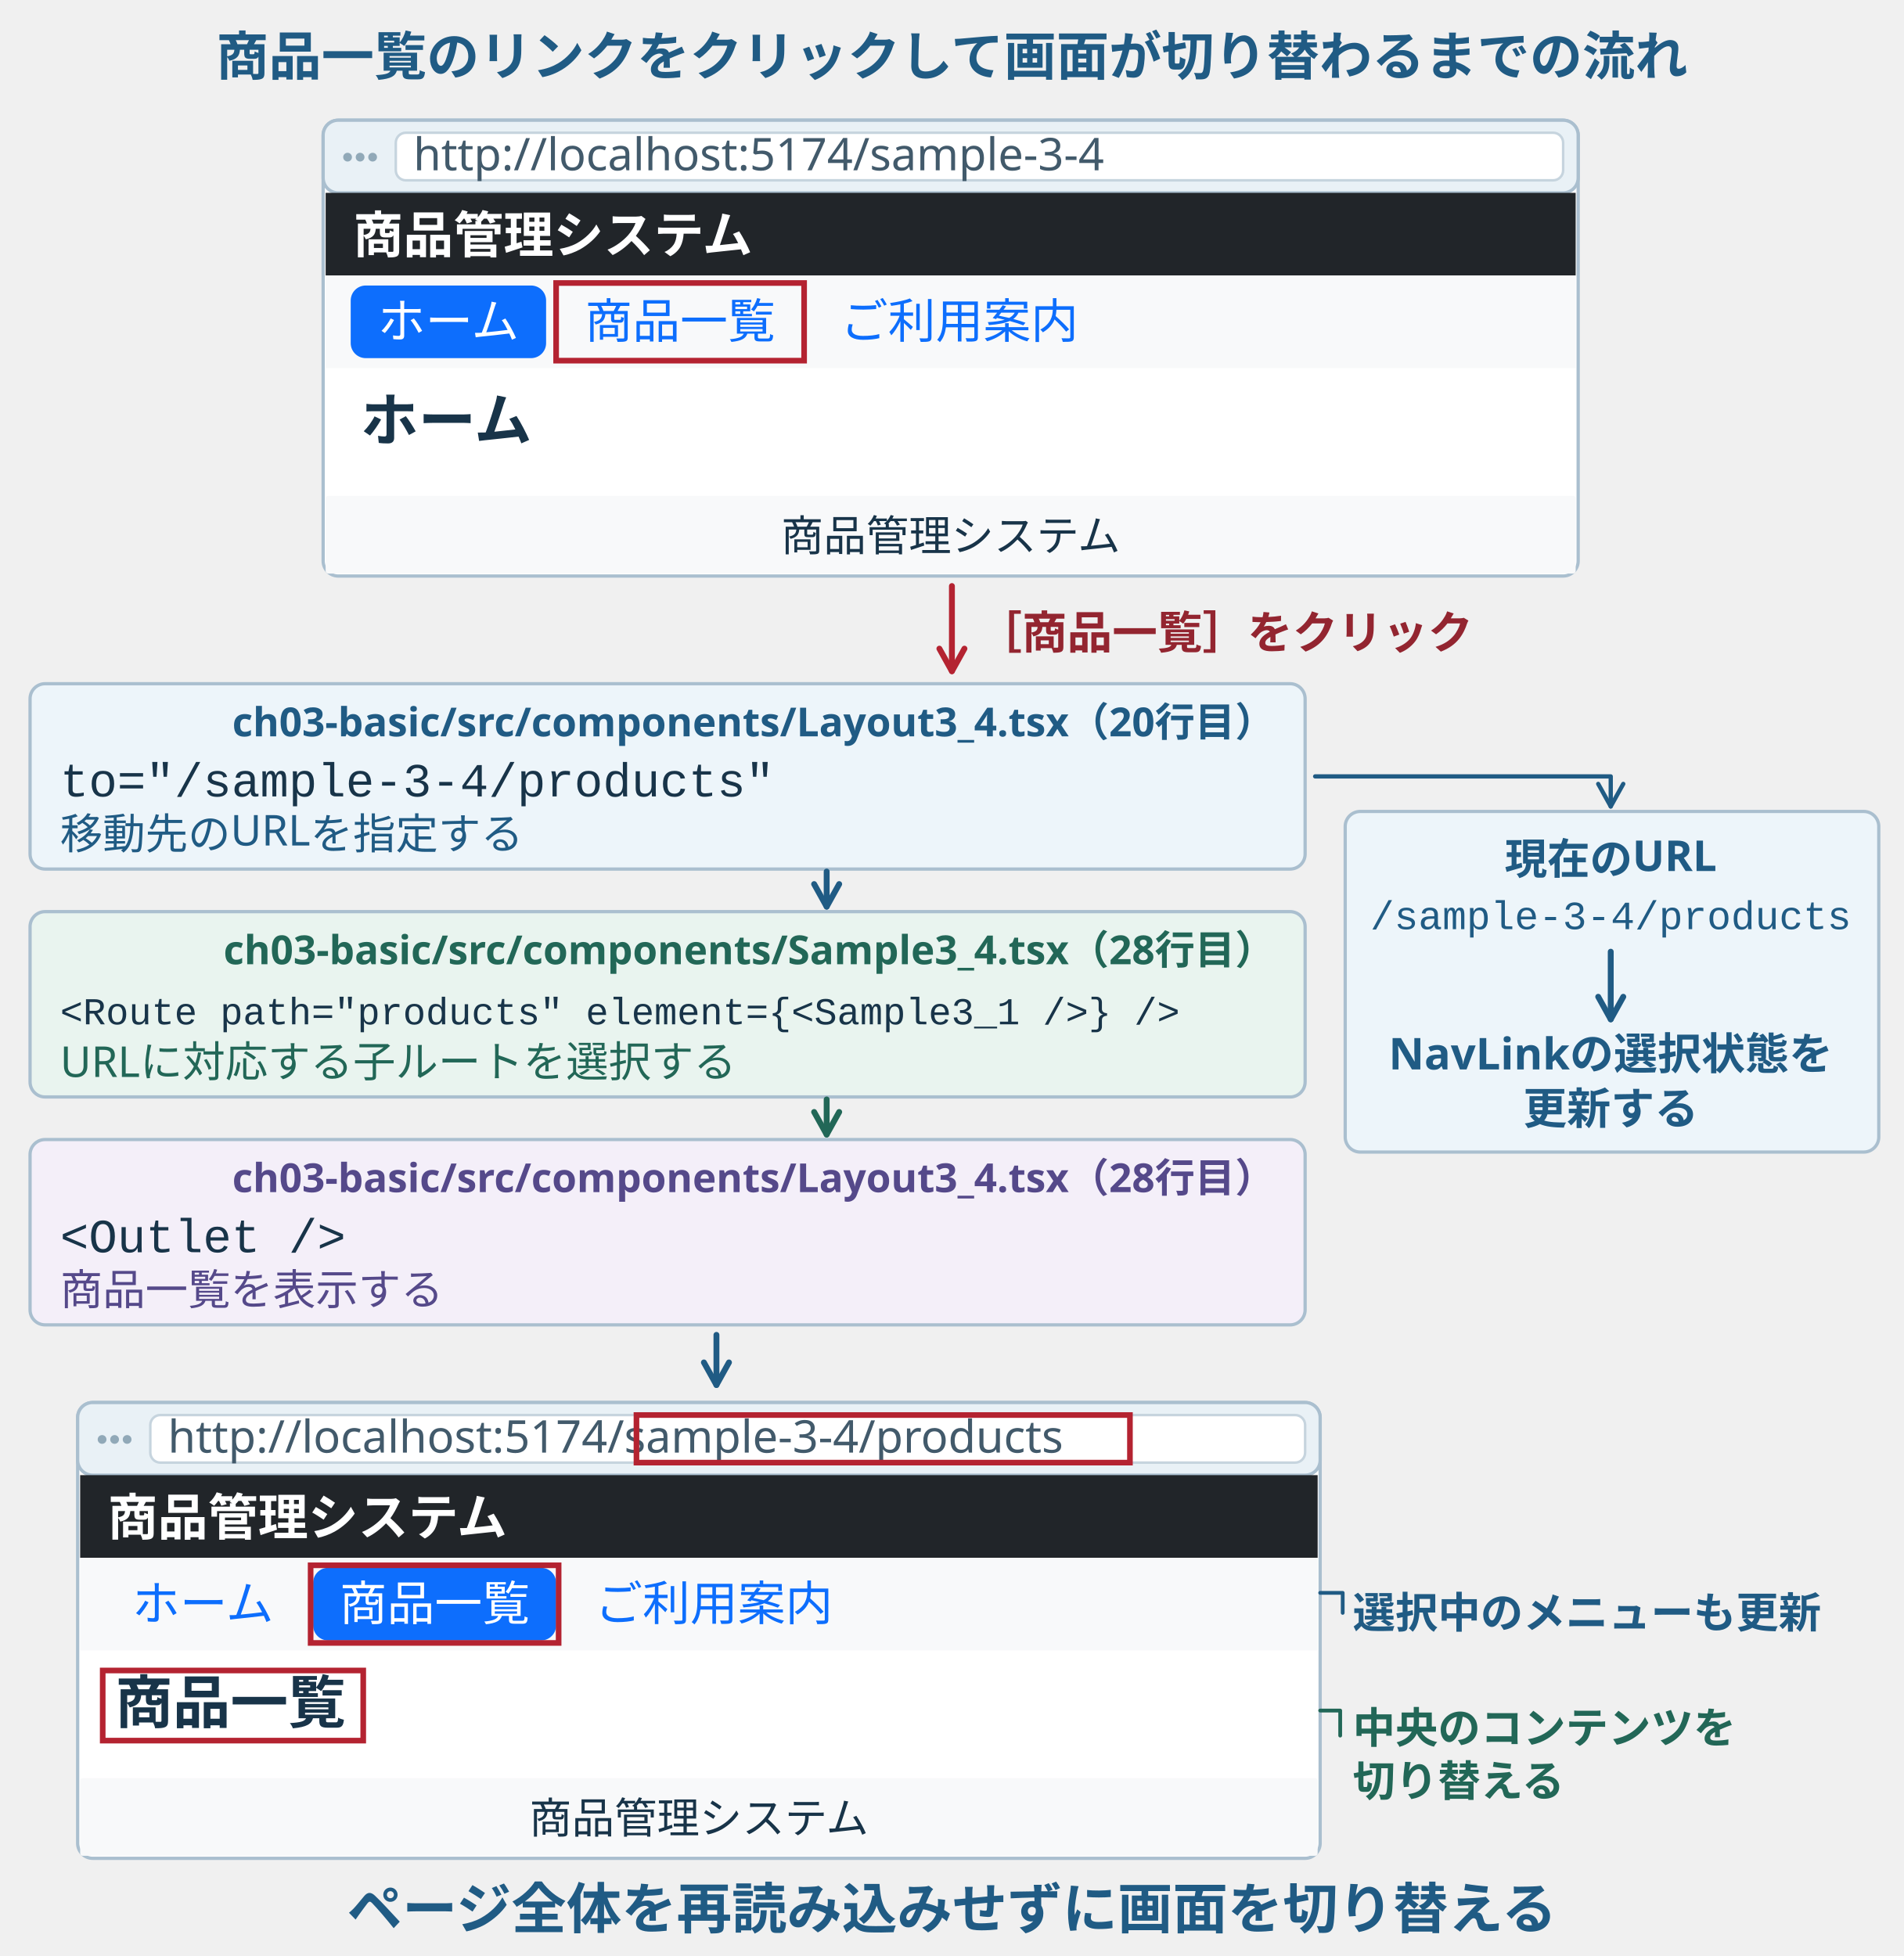
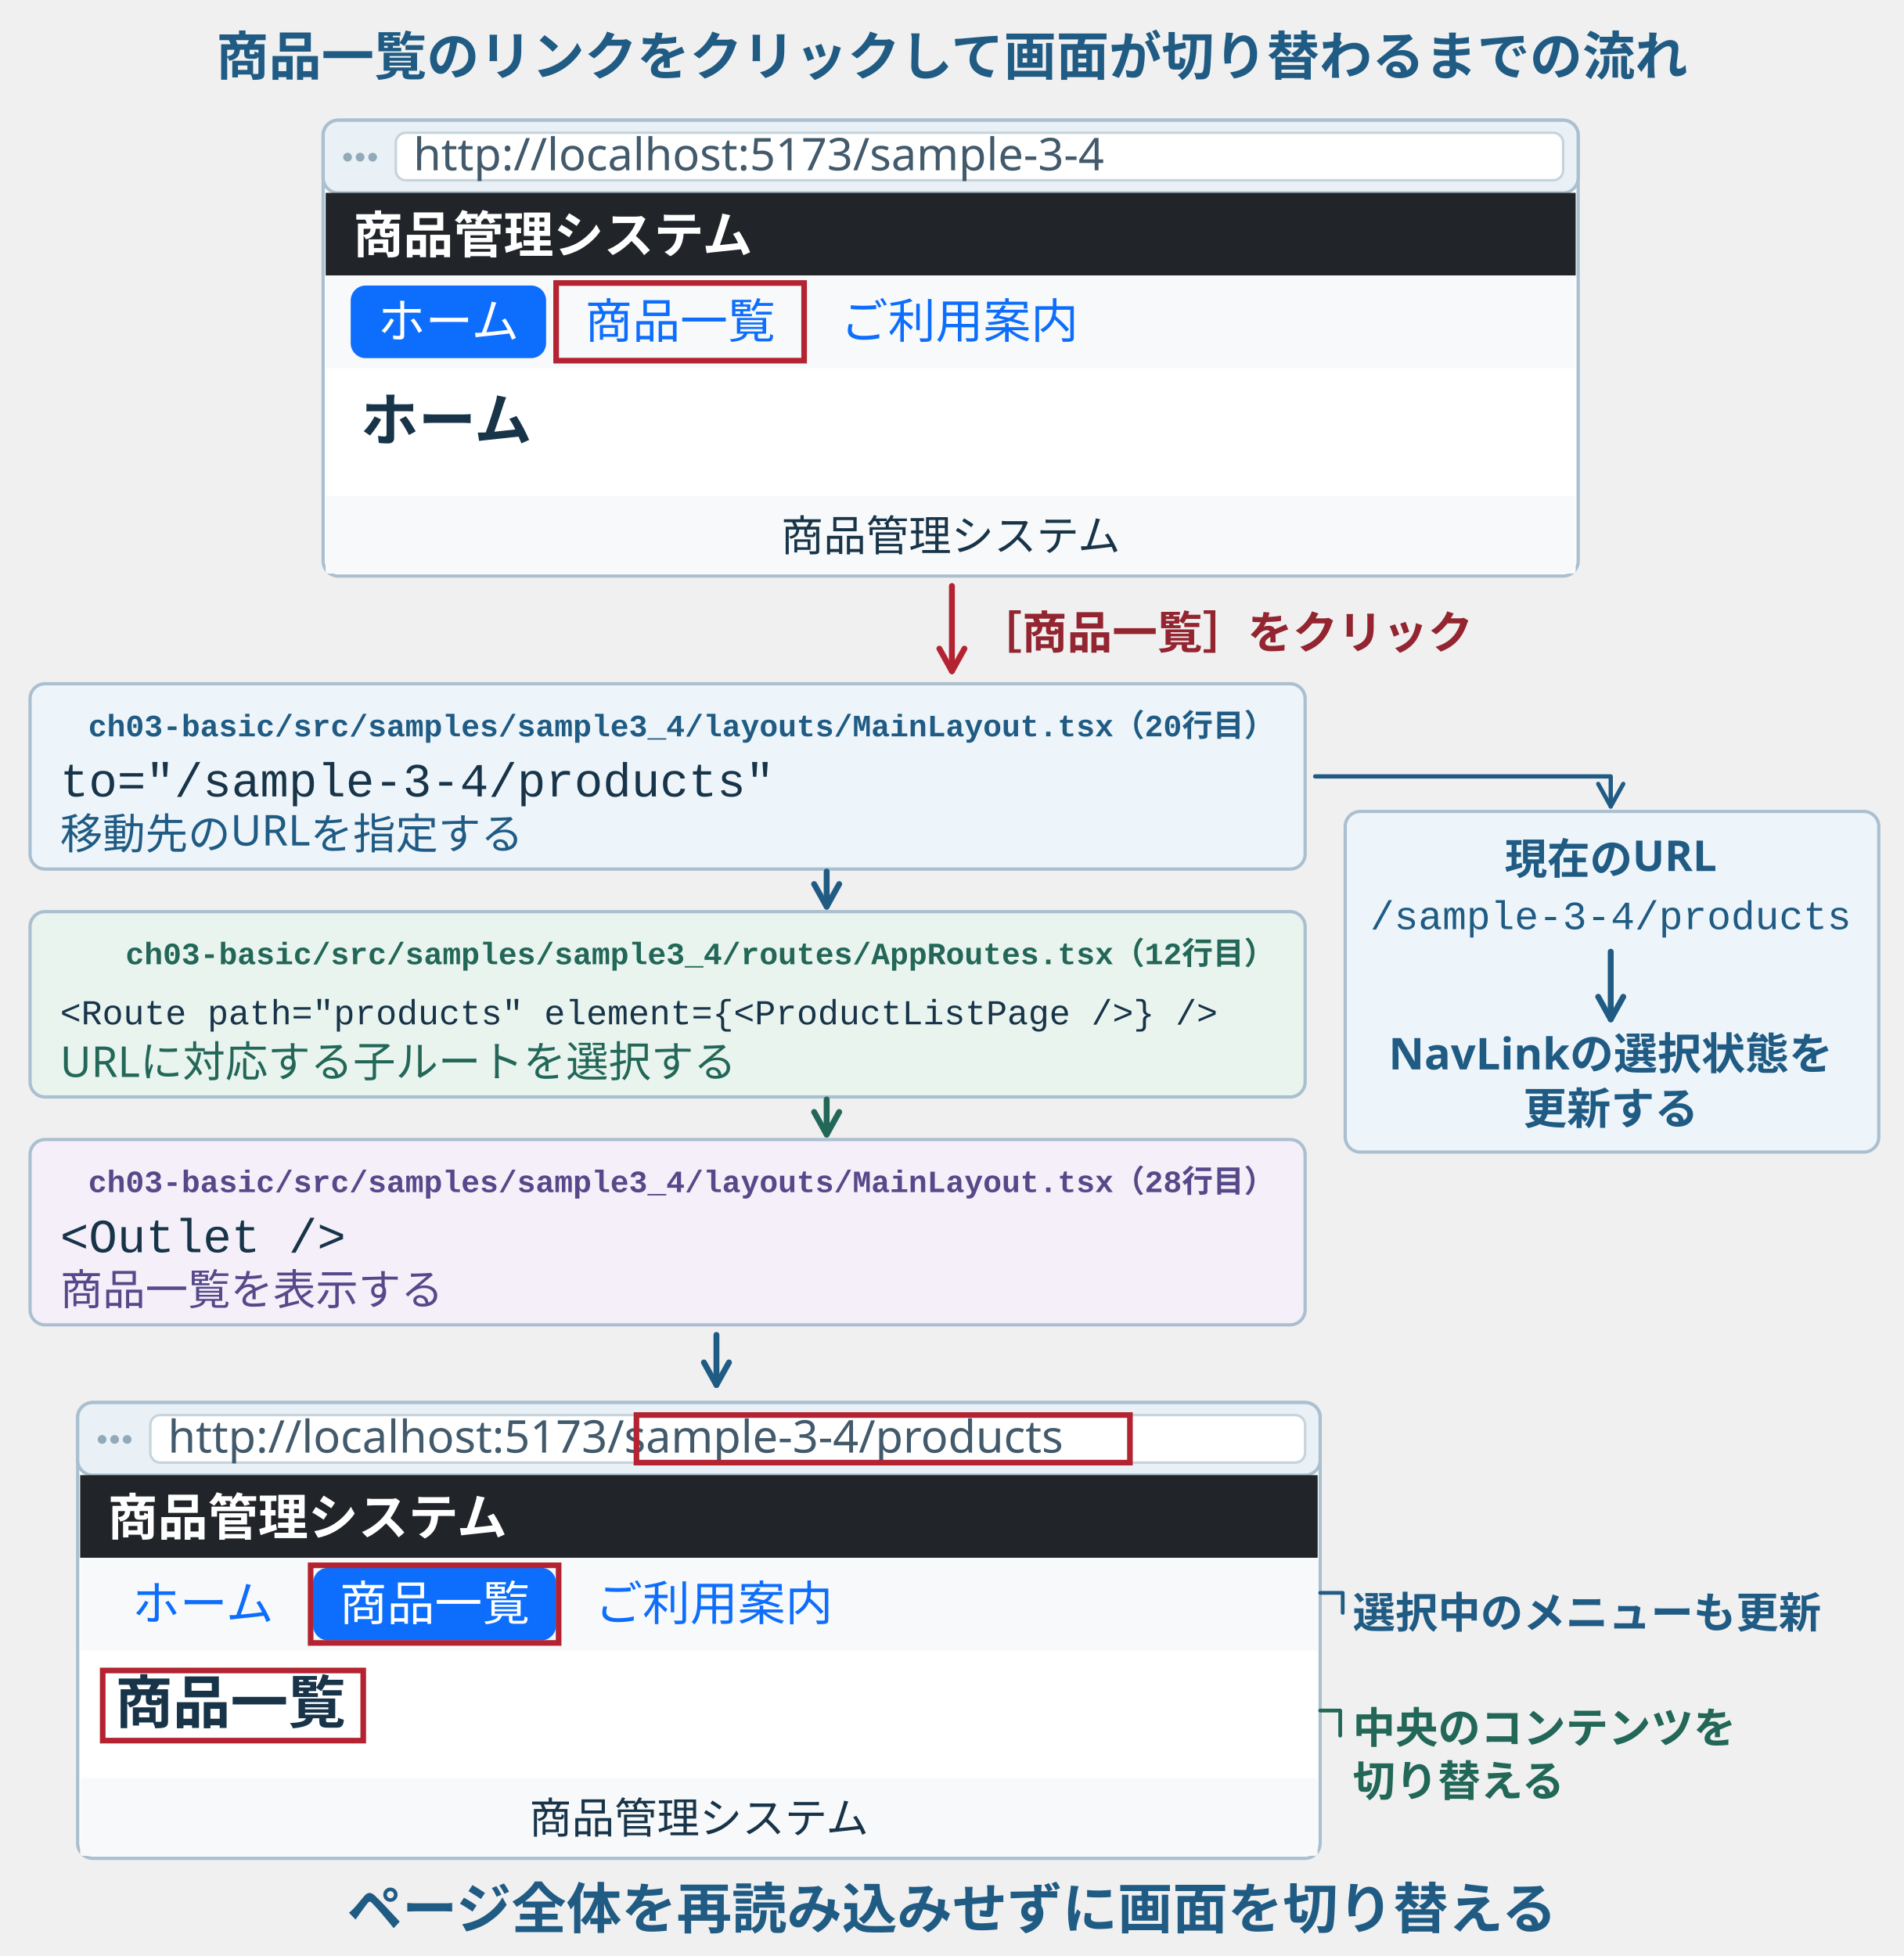
<svg xmlns="http://www.w3.org/2000/svg" width="760" height="781" viewBox="0 0 760 781">
  <text x="380" y="30" font-family="Meiryo, MS Gothic, sans-serif" font-size="21" fill="#205b84" font-weight="700" text-anchor="middle">商品一覧のリンクをクリックして画面が切り替わるまでの流れ</text>
  <rect x="129" y="48" width="501" height="182" rx="6" fill="white" stroke="#aabfcf" stroke-width="1.3" />
  <rect x="129" y="48" width="501" height="29" rx="6" fill="#e9f1f6" stroke="#aabfcf" stroke-width="1.3" />
  <rect x="137" y="61" width="3.5" height="3.5" rx="2" fill="#91a9b8" stroke="none" stroke-width="1.3" />
  <rect x="142" y="61" width="3.5" height="3.5" rx="2" fill="#91a9b8" stroke="none" stroke-width="1.3" />
  <rect x="147" y="61" width="3.5" height="3.5" rx="2" fill="#91a9b8" stroke="none" stroke-width="1.3" />
  <rect x="158" y="53" width="466" height="19" rx="4" fill="white" stroke="#c6d4de" stroke-width="1" />
-   <text x="165" y="68" font-family="Meiryo, MS Gothic, sans-serif" font-size="18" fill="#425a6b" font-weight="400" text-anchor="start">http://localhost:5174/sample-3-4</text>
+   <text x="165" y="68" font-family="Meiryo, MS Gothic, sans-serif" font-size="18" fill="#425a6b" font-weight="400" text-anchor="start">http://localhost:5173/sample-3-4</text>
  <rect x="130" y="77" width="499" height="33" rx="0" fill="#212529" stroke="none" stroke-width="1.3" />
  <text x="141" y="101" font-family="Meiryo, MS Gothic, sans-serif" font-size="20" fill="white" font-weight="700" text-anchor="start">商品管理システム</text>
  <rect x="130" y="110" width="499" height="37" rx="0" fill="#f8f9fa" stroke="none" stroke-width="1.3" />
  <rect x="140" y="114" width="78" height="29" rx="6" fill="#0d6efd" stroke="none" stroke-width="1.3" />
  <text x="179" y="135" font-family="Meiryo, MS Gothic, sans-serif" font-size="19" fill="white" font-weight="400" text-anchor="middle">ホーム</text>
  <text x="271.5" y="135" font-family="Meiryo, MS Gothic, sans-serif" font-size="19" fill="#0d6efd" font-weight="400" text-anchor="middle">商品一覧</text>
  <rect x="222" y="113" width="99" height="31" rx="0" fill="none" stroke="#b42331" stroke-width="2.25" />
  <text x="383" y="135" font-family="Meiryo, MS Gothic, sans-serif" font-size="19" fill="#0d6efd" font-weight="400" text-anchor="middle">ご利用案内</text>
  <text x="144" y="176" font-family="Meiryo, MS Gothic, sans-serif" font-size="23" fill="#183449" font-weight="700" text-anchor="start">ホーム</text>
  <rect x="130" y="198" width="499" height="31" rx="1" fill="#f8f9fa" stroke="none" stroke-width="1.3" />
  <text x="379.5" y="220" font-family="Meiryo, MS Gothic, sans-serif" font-size="17" fill="#183449" font-weight="400" text-anchor="middle">商品管理システム</text>
  <polyline points="380,234 380,268" fill="none" stroke="#b42331" stroke-width="2.35" stroke-linecap="round" stroke-linejoin="round" />
  <polyline points="385,259 380,268 375,259" fill="none" stroke="#b42331" stroke-width="2.35" stroke-linecap="round" stroke-linejoin="round" />
  <text x="390" y="259" font-family="Meiryo, MS Gothic, sans-serif" font-size="18" fill="#932530" font-weight="700" text-anchor="start">［商品一覧］をクリック</text>
  <rect x="12" y="273" width="509" height="74" rx="6" fill="#edf5fa" stroke="#aabfcf" stroke-width="1.3" />
-   <text x="509" y="294" font-family="Meiryo, MS Gothic, sans-serif" font-size="16" fill="#205b84" font-weight="700" text-anchor="end">ch03-basic/src/components/Layout3_4.tsx（20行目）</text>
+   <text x="509" y="294" font-family="Courier New, MS Gothic, monospace" font-size="12.4" fill="#205b84" font-weight="700" text-anchor="end">ch03-basic/src/samples/sample3_4/layouts/MainLayout.tsx（20行目）</text>
  <text x="24" y="318" font-family="Courier New, MS Gothic, monospace" font-size="19" fill="#183449" font-weight="400" text-anchor="start">to="/sample-3-4/products"</text>
  <text x="24" y="339" font-family="Meiryo, MS Gothic, sans-serif" font-size="17" fill="#205b84" font-weight="400" text-anchor="start">移動先のURLを指定する</text>
  <polyline points="330,348 330,362" fill="none" stroke="#205b84" stroke-width="2.35" stroke-linecap="round" stroke-linejoin="round" />
  <polyline points="335,353 330,362 325,353" fill="none" stroke="#205b84" stroke-width="2.35" stroke-linecap="round" stroke-linejoin="round" />
  <rect x="12" y="364" width="509" height="74" rx="6" fill="#e9f4ef" stroke="#aabfcf" stroke-width="1.3" />
-   <text x="509" y="385" font-family="Meiryo, MS Gothic, sans-serif" font-size="16" fill="#226757" font-weight="700" text-anchor="end">ch03-basic/src/components/Sample3_4.tsx（28行目）</text>
-   <text x="24" y="409" font-family="Courier New, MS Gothic, monospace" font-size="15.2" fill="#183449" font-weight="400" text-anchor="start">&lt;Route path="products" element={&lt;Sample3_1 /&gt;} /&gt;</text>
+   <text x="509" y="385" font-family="Courier New, MS Gothic, monospace" font-size="12.4" fill="#226757" font-weight="700" text-anchor="end">ch03-basic/src/samples/sample3_4/routes/AppRoutes.tsx（12行目）</text>
+   <text x="24" y="409" font-family="Courier New, MS Gothic, monospace" font-size="14" fill="#183449" font-weight="400" text-anchor="start">&lt;Route path="products" element={&lt;ProductListPage /&gt;} /&gt;</text>
  <text x="24" y="430" font-family="Meiryo, MS Gothic, sans-serif" font-size="17" fill="#226757" font-weight="400" text-anchor="start">URLに対応する子ルートを選択する</text>
  <polyline points="330,439 330,453" fill="none" stroke="#226757" stroke-width="2.35" stroke-linecap="round" stroke-linejoin="round" />
  <polyline points="335,444 330,453 325,444" fill="none" stroke="#226757" stroke-width="2.35" stroke-linecap="round" stroke-linejoin="round" />
  <rect x="12" y="455" width="509" height="74" rx="6" fill="#f4eff9" stroke="#aabfcf" stroke-width="1.3" />
-   <text x="509" y="476" font-family="Meiryo, MS Gothic, sans-serif" font-size="16" fill="#55498a" font-weight="700" text-anchor="end">ch03-basic/src/components/Layout3_4.tsx（28行目）</text>
+   <text x="509" y="476" font-family="Courier New, MS Gothic, monospace" font-size="12.4" fill="#55498a" font-weight="700" text-anchor="end">ch03-basic/src/samples/sample3_4/layouts/MainLayout.tsx（28行目）</text>
  <text x="24" y="500" font-family="Courier New, MS Gothic, monospace" font-size="19" fill="#183449" font-weight="400" text-anchor="start">&lt;Outlet /&gt;</text>
  <text x="24" y="521" font-family="Meiryo, MS Gothic, sans-serif" font-size="17" fill="#55498a" font-weight="400" text-anchor="start">商品一覧を表示する</text>
  <rect x="537" y="324" width="213" height="136" rx="6" fill="#edf5fa" stroke="#aabfcf" stroke-width="1.3" />
  <text x="643" y="349" font-family="Meiryo, MS Gothic, sans-serif" font-size="17" fill="#205b84" font-weight="700" text-anchor="middle">現在のURL</text>
  <text x="643" y="371" font-family="Courier New, MS Gothic, monospace" font-size="16" fill="#205b84" font-weight="400" text-anchor="middle">/sample-3-4/products</text>
  <polyline points="643,380 643,407" fill="none" stroke="#205b84" stroke-width="2.35" stroke-linecap="round" stroke-linejoin="round" />
  <polyline points="648,398 643,407 638,398" fill="none" stroke="#205b84" stroke-width="2.35" stroke-linecap="round" stroke-linejoin="round" />
  <text x="643" y="427" font-family="Meiryo, MS Gothic, sans-serif" font-size="17.5" fill="#205b84" font-weight="700" text-anchor="middle">NavLinkの選択状態を</text>
  <text x="643" y="448.875" font-family="Meiryo, MS Gothic, sans-serif" font-size="17.5" fill="#205b84" font-weight="700" text-anchor="middle">更新する</text>
  <polyline points="525,310 643,310 643,322" fill="none" stroke="#205b84" stroke-width="1.7" stroke-linecap="round" stroke-linejoin="round" />
  <polyline points="648,313 643,322 638,313" fill="none" stroke="#205b84" stroke-width="1.7" stroke-linecap="round" stroke-linejoin="round" />
  <polyline points="286,533 286,553" fill="none" stroke="#205b84" stroke-width="2.35" stroke-linecap="round" stroke-linejoin="round" />
  <polyline points="291,544 286,553 281,544" fill="none" stroke="#205b84" stroke-width="2.35" stroke-linecap="round" stroke-linejoin="round" />
  <rect x="31" y="560" width="496" height="182" rx="6" fill="white" stroke="#aabfcf" stroke-width="1.3" />
  <rect x="31" y="560" width="496" height="29" rx="6" fill="#e9f1f6" stroke="#aabfcf" stroke-width="1.3" />
  <rect x="39" y="573" width="3.5" height="3.5" rx="2" fill="#91a9b8" stroke="none" stroke-width="1.3" />
  <rect x="44" y="573" width="3.5" height="3.5" rx="2" fill="#91a9b8" stroke="none" stroke-width="1.3" />
  <rect x="49" y="573" width="3.5" height="3.5" rx="2" fill="#91a9b8" stroke="none" stroke-width="1.3" />
  <rect x="60" y="565" width="461" height="19" rx="4" fill="white" stroke="#c6d4de" stroke-width="1" />
-   <text x="67" y="580" font-family="Meiryo, MS Gothic, sans-serif" font-size="18" fill="#425a6b" font-weight="400" text-anchor="start">http://localhost:5174/sample-3-4/products</text>
+   <text x="67" y="580" font-family="Meiryo, MS Gothic, sans-serif" font-size="18" fill="#425a6b" font-weight="400" text-anchor="start">http://localhost:5173/sample-3-4/products</text>
  <rect x="254.07" y="565" width="196.999" height="19" rx="0" fill="none" stroke="#b42331" stroke-width="2.25" />
  <rect x="32" y="589" width="494" height="33" rx="0" fill="#212529" stroke="none" stroke-width="1.3" />
  <text x="43" y="613" font-family="Meiryo, MS Gothic, sans-serif" font-size="20" fill="white" font-weight="700" text-anchor="start">商品管理システム</text>
  <rect x="32" y="622" width="494" height="37" rx="0" fill="#f8f9fa" stroke="none" stroke-width="1.3" />
  <text x="81" y="647" font-family="Meiryo, MS Gothic, sans-serif" font-size="19" fill="#0d6efd" font-weight="400" text-anchor="middle">ホーム</text>
  <rect x="125" y="626" width="97" height="29" rx="6" fill="#0d6efd" stroke="none" stroke-width="1.3" />
  <text x="173.5" y="647" font-family="Meiryo, MS Gothic, sans-serif" font-size="19" fill="white" font-weight="400" text-anchor="middle">商品一覧</text>
  <rect x="124" y="625" width="99" height="31" rx="0" fill="none" stroke="#b42331" stroke-width="2.25" />
  <text x="285" y="647" font-family="Meiryo, MS Gothic, sans-serif" font-size="19" fill="#0d6efd" font-weight="400" text-anchor="middle">ご利用案内</text>
  <text x="46" y="688" font-family="Meiryo, MS Gothic, sans-serif" font-size="23" fill="#183449" font-weight="700" text-anchor="start">商品一覧</text>
  <rect x="41" y="667" width="104" height="28" rx="0" fill="none" stroke="#b42331" stroke-width="2.25" />
  <rect x="32" y="710" width="494" height="31" rx="1" fill="#f8f9fa" stroke="none" stroke-width="1.3" />
  <text x="279" y="732" font-family="Meiryo, MS Gothic, sans-serif" font-size="17" fill="#183449" font-weight="400" text-anchor="middle">商品管理システム</text>
  <text x="540" y="650" font-family="Meiryo, MS Gothic, sans-serif" font-size="17" fill="#205b84" font-weight="700" text-anchor="start">選択中のメニューも更新</text>
  <polyline points="527,636 536,636 536,644" fill="none" stroke="#205b84" stroke-width="1.5" stroke-linecap="round" stroke-linejoin="round" />
  <text x="540" y="696" font-family="Meiryo, MS Gothic, sans-serif" font-size="17" fill="#226757" font-weight="700" text-anchor="start">中央のコンテンツを</text>
  <text x="540" y="717.25" font-family="Meiryo, MS Gothic, sans-serif" font-size="17" fill="#226757" font-weight="700" text-anchor="start">切り替える</text>
  <polyline points="527,683 535,683 535,693" fill="none" stroke="#226757" stroke-width="1.5" stroke-linecap="round" stroke-linejoin="round" />
  <text x="380" y="770" font-family="Meiryo, MS Gothic, sans-serif" font-size="22" fill="#205b84" font-weight="700" text-anchor="middle">ページ全体を再読み込みせずに画面を切り替える</text>
</svg>
